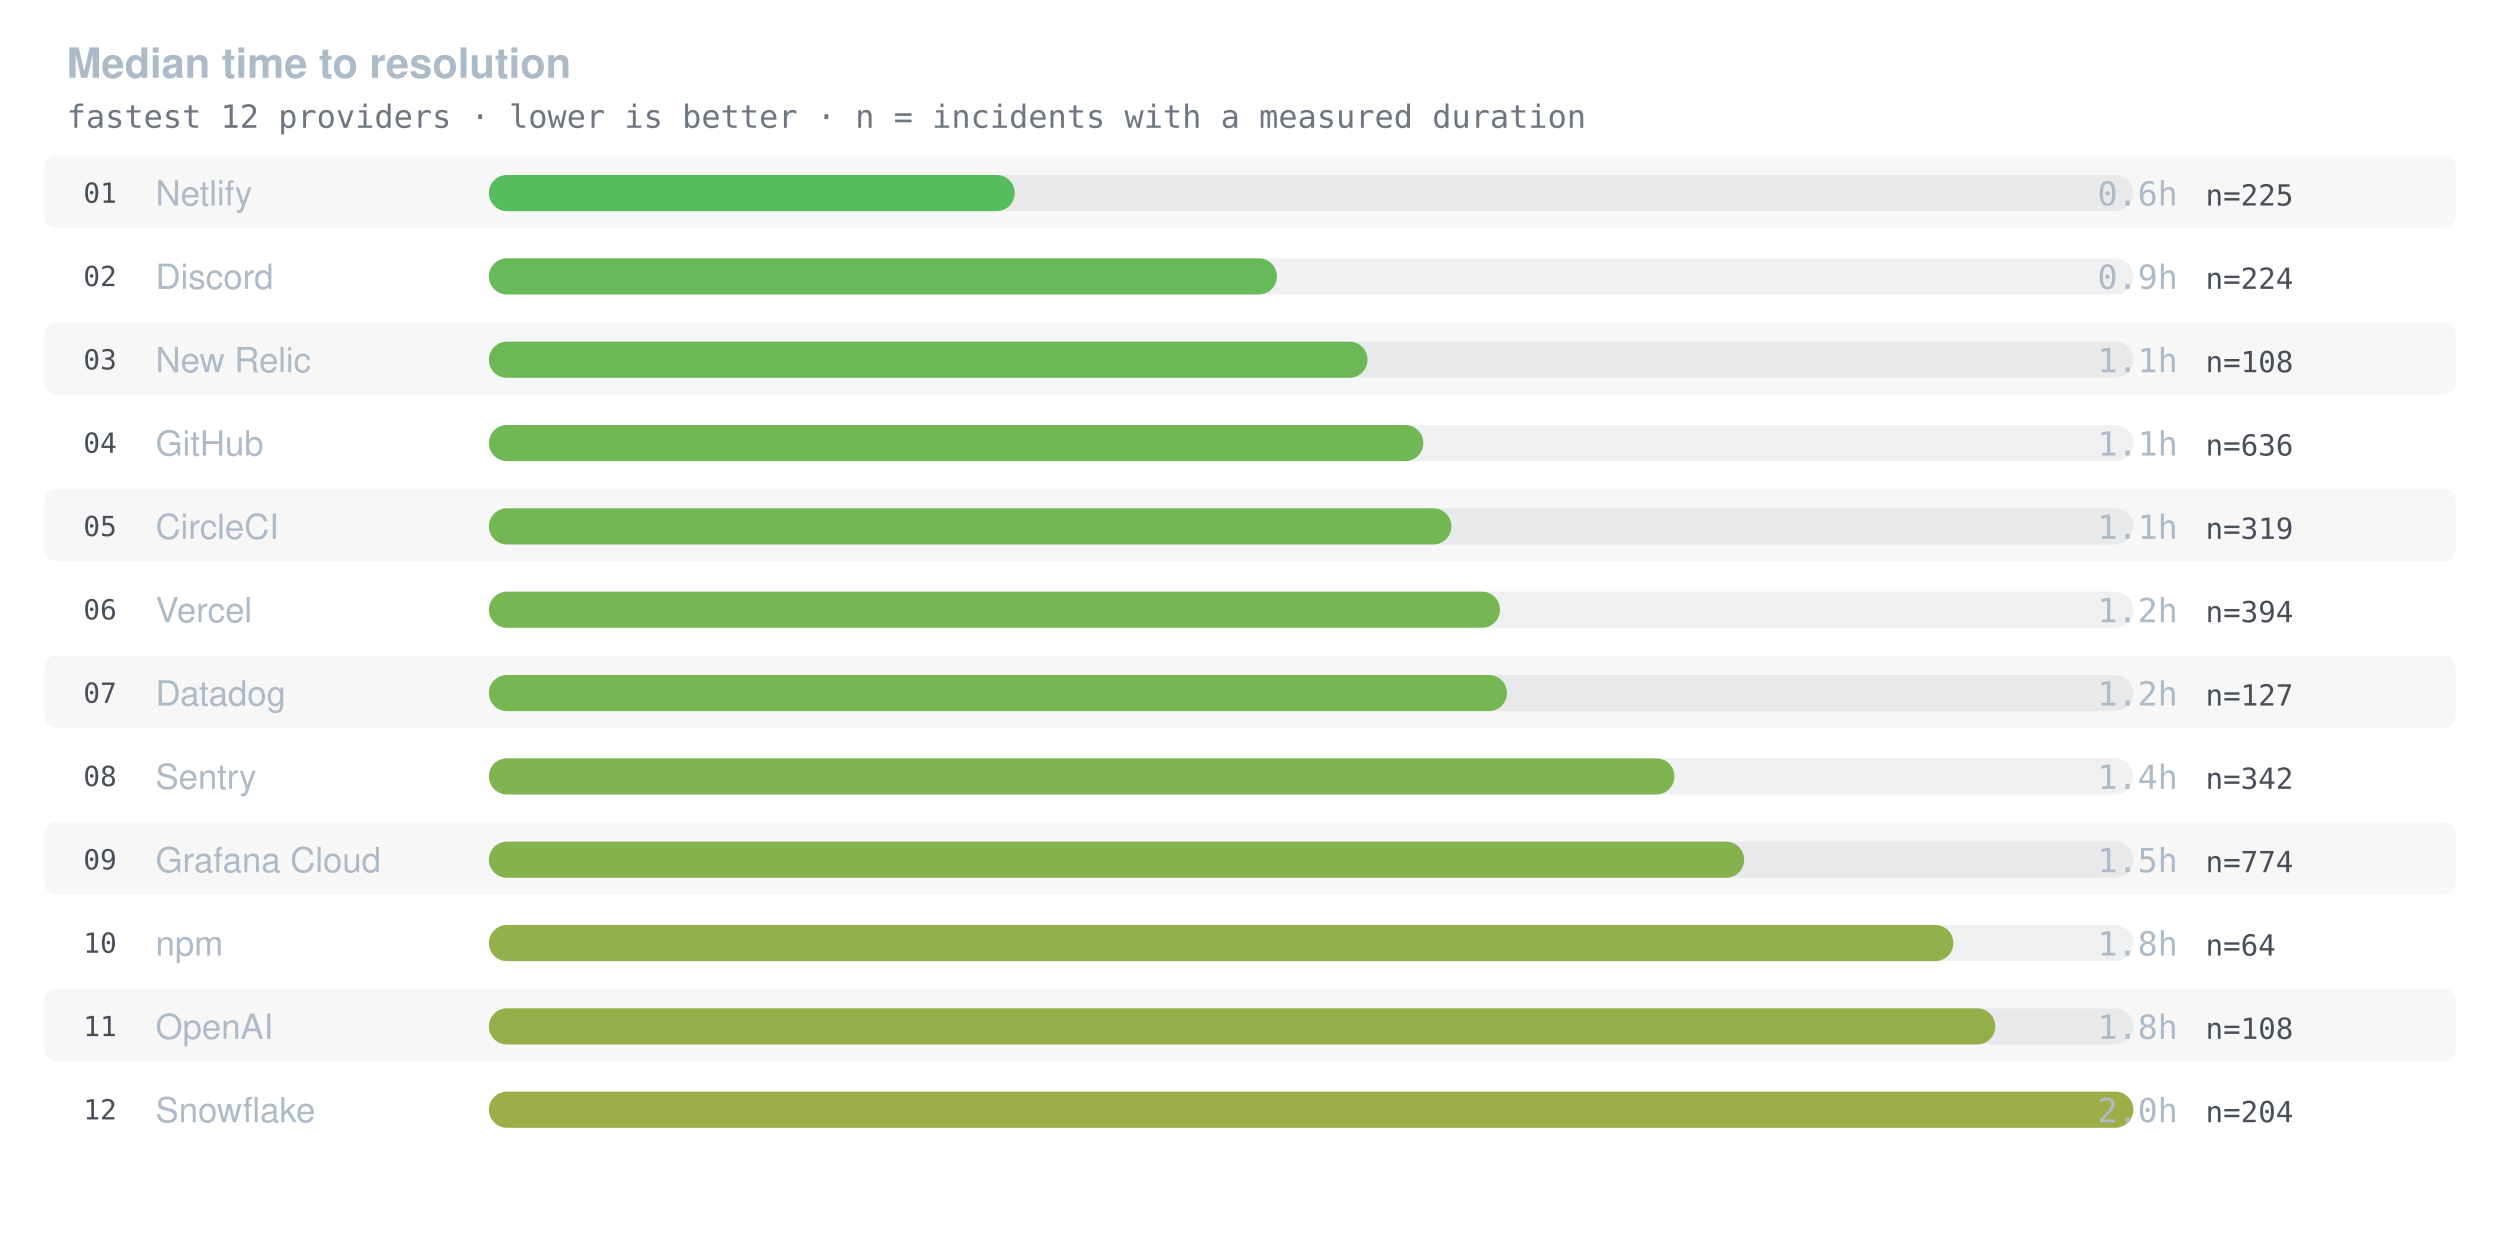
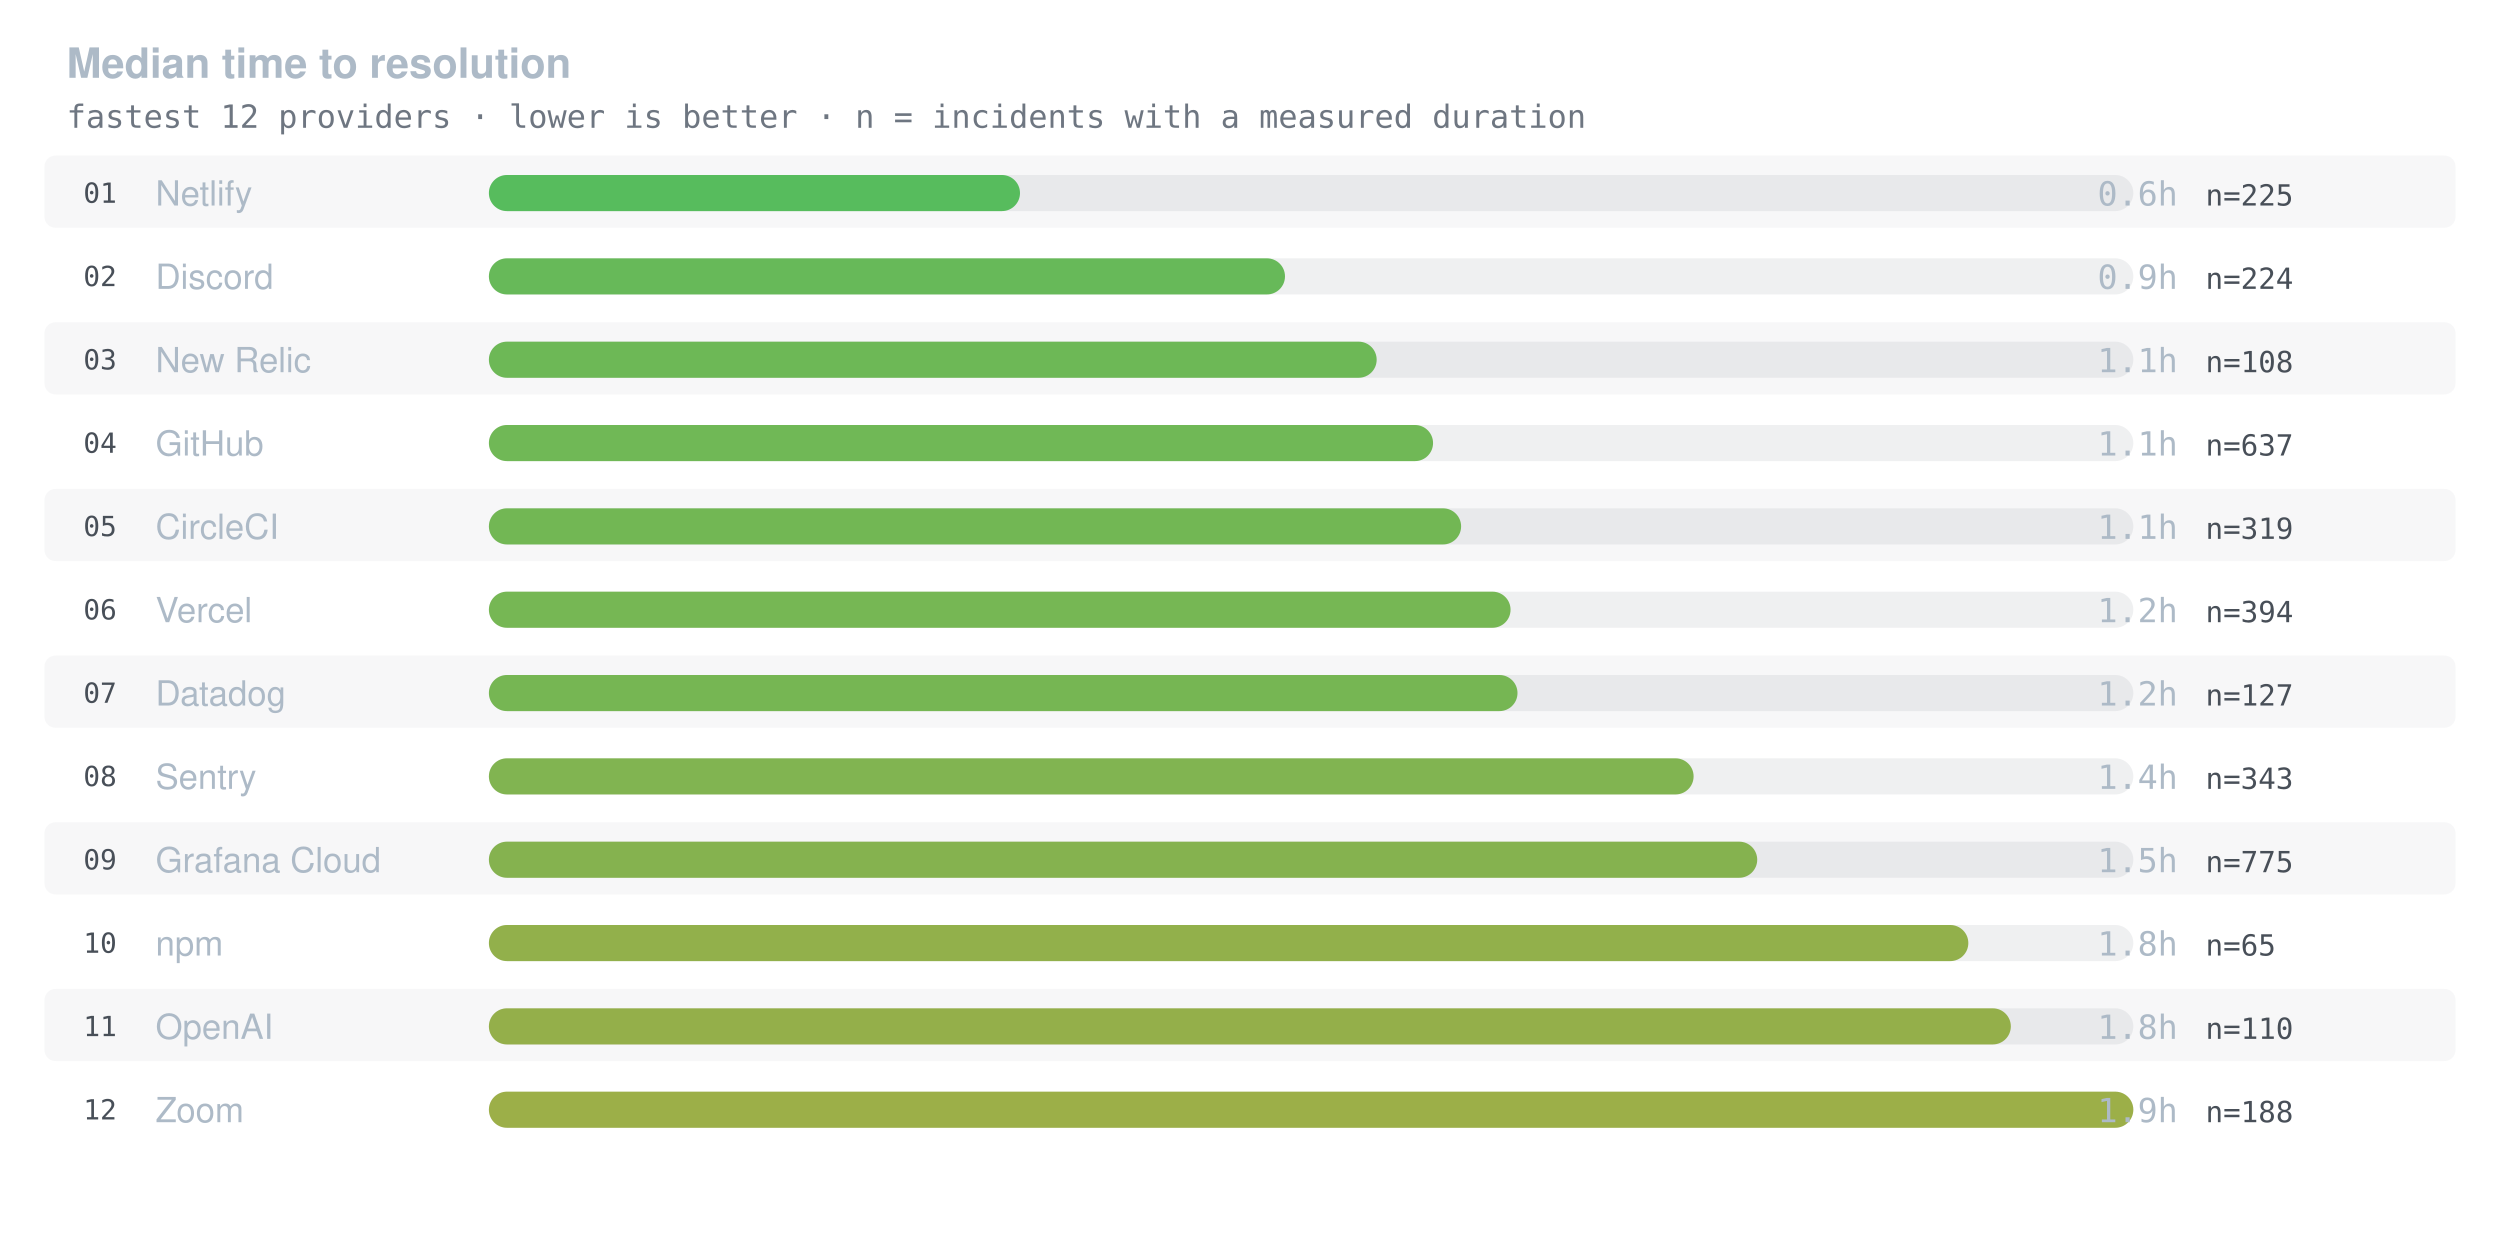
<svg xmlns="http://www.w3.org/2000/svg" viewBox="0 0 900 444" width="900" height="444" role="img">
  <text x="24" y="28" fill="#adbac7" font-size="15" font-family="-apple-system,BlinkMacSystemFont,Segoe UI,Helvetica,Arial,sans-serif" font-weight="600">Median time to resolution</text>
  <text x="24" y="46" fill="#6e7681" font-size="11.5" font-family="ui-monospace,SFMono-Regular,Menlo,Consolas,monospace">fastest 12 providers · lower is better · n = incidents with a measured duration</text>
  <rect x="16" y="56" width="868" height="26" rx="4" fill="#6e7681" opacity="0.055" />
  <text x="30" y="73" fill="#484f58" font-size="10" font-family="ui-monospace,SFMono-Regular,Menlo,Consolas,monospace">01</text>
  <text x="56" y="74" fill="#adbac7" font-size="12.5" font-family="-apple-system,BlinkMacSystemFont,Segoe UI,Helvetica,Arial,sans-serif">Netlify</text>
  <rect x="176" y="63" width="592" height="13" rx="6.5" fill="#6e7681" opacity="0.11" />
-   <rect x="176" y="63" width="189.3" height="13" rx="6.5" fill="#47b74e" opacity="0.9" />
+   <rect x="176" y="63" width="191.2" height="13" rx="6.5" fill="#47b74e" opacity="0.9" />
  <text x="784" y="74" fill="#adbac7" font-size="12" font-family="ui-monospace,SFMono-Regular,Menlo,Consolas,monospace" text-anchor="end">0.6h</text>
  <text x="794" y="74" fill="#484f58" font-size="10.5" font-family="ui-monospace,SFMono-Regular,Menlo,Consolas,monospace">n=225</text>
  <text x="30" y="103" fill="#484f58" font-size="10" font-family="ui-monospace,SFMono-Regular,Menlo,Consolas,monospace">02</text>
  <text x="56" y="104" fill="#adbac7" font-size="12.5" font-family="-apple-system,BlinkMacSystemFont,Segoe UI,Helvetica,Arial,sans-serif">Discord</text>
  <rect x="176" y="93" width="592" height="13" rx="6.5" fill="#6e7681" opacity="0.11" />
-   <rect x="176" y="93" width="283.7" height="13" rx="6.5" fill="#59b348" opacity="0.9" />
+   <rect x="176" y="93" width="286.6" height="13" rx="6.5" fill="#59b348" opacity="0.9" />
  <text x="784" y="104" fill="#adbac7" font-size="12" font-family="ui-monospace,SFMono-Regular,Menlo,Consolas,monospace" text-anchor="end">0.9h</text>
  <text x="794" y="104" fill="#484f58" font-size="10.5" font-family="ui-monospace,SFMono-Regular,Menlo,Consolas,monospace">n=224</text>
  <rect x="16" y="116" width="868" height="26" rx="4" fill="#6e7681" opacity="0.055" />
  <text x="30" y="133" fill="#484f58" font-size="10" font-family="ui-monospace,SFMono-Regular,Menlo,Consolas,monospace">03</text>
  <text x="56" y="134" fill="#adbac7" font-size="12.5" font-family="-apple-system,BlinkMacSystemFont,Segoe UI,Helvetica,Arial,sans-serif">New Relic</text>
  <rect x="176" y="123" width="592" height="13" rx="6.5" fill="#6e7681" opacity="0.11" />
-   <rect x="176" y="123" width="316.3" height="13" rx="6.5" fill="#5fb246" opacity="0.9" />
+   <rect x="176" y="123" width="319.6" height="13" rx="6.5" fill="#5fb246" opacity="0.9" />
  <text x="784" y="134" fill="#adbac7" font-size="12" font-family="ui-monospace,SFMono-Regular,Menlo,Consolas,monospace" text-anchor="end">1.1h</text>
  <text x="794" y="134" fill="#484f58" font-size="10.5" font-family="ui-monospace,SFMono-Regular,Menlo,Consolas,monospace">n=108</text>
  <text x="30" y="163" fill="#484f58" font-size="10" font-family="ui-monospace,SFMono-Regular,Menlo,Consolas,monospace">04</text>
  <text x="56" y="164" fill="#adbac7" font-size="12.5" font-family="-apple-system,BlinkMacSystemFont,Segoe UI,Helvetica,Arial,sans-serif">GitHub</text>
  <rect x="176" y="153" width="592" height="13" rx="6.5" fill="#6e7681" opacity="0.11" />
-   <rect x="176" y="153" width="336.4" height="13" rx="6.5" fill="#63b145" opacity="0.9" />
+   <rect x="176" y="153" width="339.9" height="13" rx="6.5" fill="#63b145" opacity="0.9" />
  <text x="784" y="164" fill="#adbac7" font-size="12" font-family="ui-monospace,SFMono-Regular,Menlo,Consolas,monospace" text-anchor="end">1.1h</text>
-   <text x="794" y="164" fill="#484f58" font-size="10.5" font-family="ui-monospace,SFMono-Regular,Menlo,Consolas,monospace">n=636</text>
+   <text x="794" y="164" fill="#484f58" font-size="10.5" font-family="ui-monospace,SFMono-Regular,Menlo,Consolas,monospace">n=637</text>
  <rect x="16" y="176" width="868" height="26" rx="4" fill="#6e7681" opacity="0.055" />
  <text x="30" y="193" fill="#484f58" font-size="10" font-family="ui-monospace,SFMono-Regular,Menlo,Consolas,monospace">05</text>
  <text x="56" y="194" fill="#adbac7" font-size="12.5" font-family="-apple-system,BlinkMacSystemFont,Segoe UI,Helvetica,Arial,sans-serif">CircleCI</text>
  <rect x="176" y="183" width="592" height="13" rx="6.5" fill="#6e7681" opacity="0.11" />
-   <rect x="176" y="183" width="346.5" height="13" rx="6.5" fill="#65b144" opacity="0.9" />
+   <rect x="176" y="183" width="350.0" height="13" rx="6.5" fill="#65b144" opacity="0.9" />
  <text x="784" y="194" fill="#adbac7" font-size="12" font-family="ui-monospace,SFMono-Regular,Menlo,Consolas,monospace" text-anchor="end">1.1h</text>
  <text x="794" y="194" fill="#484f58" font-size="10.5" font-family="ui-monospace,SFMono-Regular,Menlo,Consolas,monospace">n=319</text>
  <text x="30" y="223" fill="#484f58" font-size="10" font-family="ui-monospace,SFMono-Regular,Menlo,Consolas,monospace">06</text>
  <text x="56" y="224" fill="#adbac7" font-size="12.5" font-family="-apple-system,BlinkMacSystemFont,Segoe UI,Helvetica,Arial,sans-serif">Vercel</text>
  <rect x="176" y="213" width="592" height="13" rx="6.5" fill="#6e7681" opacity="0.11" />
-   <rect x="176" y="213" width="364.0" height="13" rx="6.5" fill="#69b043" opacity="0.9" />
+   <rect x="176" y="213" width="367.8" height="13" rx="6.5" fill="#69b043" opacity="0.9" />
  <text x="784" y="224" fill="#adbac7" font-size="12" font-family="ui-monospace,SFMono-Regular,Menlo,Consolas,monospace" text-anchor="end">1.2h</text>
  <text x="794" y="224" fill="#484f58" font-size="10.5" font-family="ui-monospace,SFMono-Regular,Menlo,Consolas,monospace">n=394</text>
  <rect x="16" y="236" width="868" height="26" rx="4" fill="#6e7681" opacity="0.055" />
  <text x="30" y="253" fill="#484f58" font-size="10" font-family="ui-monospace,SFMono-Regular,Menlo,Consolas,monospace">07</text>
  <text x="56" y="254" fill="#adbac7" font-size="12.5" font-family="-apple-system,BlinkMacSystemFont,Segoe UI,Helvetica,Arial,sans-serif">Datadog</text>
  <rect x="176" y="243" width="592" height="13" rx="6.5" fill="#6e7681" opacity="0.11" />
-   <rect x="176" y="243" width="366.5" height="13" rx="6.5" fill="#69b043" opacity="0.9" />
+   <rect x="176" y="243" width="370.3" height="13" rx="6.5" fill="#69b043" opacity="0.9" />
  <text x="784" y="254" fill="#adbac7" font-size="12" font-family="ui-monospace,SFMono-Regular,Menlo,Consolas,monospace" text-anchor="end">1.2h</text>
  <text x="794" y="254" fill="#484f58" font-size="10.5" font-family="ui-monospace,SFMono-Regular,Menlo,Consolas,monospace">n=127</text>
  <text x="30" y="283" fill="#484f58" font-size="10" font-family="ui-monospace,SFMono-Regular,Menlo,Consolas,monospace">08</text>
  <text x="56" y="284" fill="#adbac7" font-size="12.5" font-family="-apple-system,BlinkMacSystemFont,Segoe UI,Helvetica,Arial,sans-serif">Sentry</text>
  <rect x="176" y="273" width="592" height="13" rx="6.5" fill="#6e7681" opacity="0.11" />
-   <rect x="176" y="273" width="426.8" height="13" rx="6.5" fill="#75ad3f" opacity="0.9" />
+   <rect x="176" y="273" width="433.7" height="13" rx="6.5" fill="#75ad3f" opacity="0.9" />
  <text x="784" y="284" fill="#adbac7" font-size="12" font-family="ui-monospace,SFMono-Regular,Menlo,Consolas,monospace" text-anchor="end">1.4h</text>
-   <text x="794" y="284" fill="#484f58" font-size="10.5" font-family="ui-monospace,SFMono-Regular,Menlo,Consolas,monospace">n=342</text>
+   <text x="794" y="284" fill="#484f58" font-size="10.5" font-family="ui-monospace,SFMono-Regular,Menlo,Consolas,monospace">n=343</text>
  <rect x="16" y="296" width="868" height="26" rx="4" fill="#6e7681" opacity="0.055" />
  <text x="30" y="313" fill="#484f58" font-size="10" font-family="ui-monospace,SFMono-Regular,Menlo,Consolas,monospace">09</text>
  <text x="56" y="314" fill="#adbac7" font-size="12.5" font-family="-apple-system,BlinkMacSystemFont,Segoe UI,Helvetica,Arial,sans-serif">Grafana Cloud</text>
  <rect x="176" y="303" width="592" height="13" rx="6.5" fill="#6e7681" opacity="0.11" />
-   <rect x="176" y="303" width="451.9" height="13" rx="6.5" fill="#7aac3e" opacity="0.9" />
+   <rect x="176" y="303" width="456.6" height="13" rx="6.5" fill="#7aac3e" opacity="0.9" />
  <text x="784" y="314" fill="#adbac7" font-size="12" font-family="ui-monospace,SFMono-Regular,Menlo,Consolas,monospace" text-anchor="end">1.5h</text>
-   <text x="794" y="314" fill="#484f58" font-size="10.5" font-family="ui-monospace,SFMono-Regular,Menlo,Consolas,monospace">n=774</text>
+   <text x="794" y="314" fill="#484f58" font-size="10.5" font-family="ui-monospace,SFMono-Regular,Menlo,Consolas,monospace">n=775</text>
  <text x="30" y="343" fill="#484f58" font-size="10" font-family="ui-monospace,SFMono-Regular,Menlo,Consolas,monospace">10</text>
  <text x="56" y="344" fill="#adbac7" font-size="12.5" font-family="-apple-system,BlinkMacSystemFont,Segoe UI,Helvetica,Arial,sans-serif">npm</text>
  <rect x="176" y="333" width="592" height="13" rx="6.5" fill="#6e7681" opacity="0.11" />
-   <rect x="176" y="333" width="527.2" height="13" rx="6.5" fill="#88a939" opacity="0.9" />
+   <rect x="176" y="333" width="532.6" height="13" rx="6.5" fill="#88a939" opacity="0.9" />
  <text x="784" y="344" fill="#adbac7" font-size="12" font-family="ui-monospace,SFMono-Regular,Menlo,Consolas,monospace" text-anchor="end">1.8h</text>
-   <text x="794" y="344" fill="#484f58" font-size="10.5" font-family="ui-monospace,SFMono-Regular,Menlo,Consolas,monospace">n=64</text>
+   <text x="794" y="344" fill="#484f58" font-size="10.5" font-family="ui-monospace,SFMono-Regular,Menlo,Consolas,monospace">n=65</text>
  <rect x="16" y="356" width="868" height="26" rx="4" fill="#6e7681" opacity="0.055" />
  <text x="30" y="373" fill="#484f58" font-size="10" font-family="ui-monospace,SFMono-Regular,Menlo,Consolas,monospace">11</text>
  <text x="56" y="374" fill="#adbac7" font-size="12.5" font-family="-apple-system,BlinkMacSystemFont,Segoe UI,Helvetica,Arial,sans-serif">OpenAI</text>
  <rect x="176" y="363" width="592" height="13" rx="6.5" fill="#6e7681" opacity="0.11" />
-   <rect x="176" y="363" width="542.3" height="13" rx="6.5" fill="#8ba838" opacity="0.9" />
+   <rect x="176" y="363" width="547.9" height="13" rx="6.5" fill="#8ba838" opacity="0.9" />
  <text x="784" y="374" fill="#adbac7" font-size="12" font-family="ui-monospace,SFMono-Regular,Menlo,Consolas,monospace" text-anchor="end">1.8h</text>
-   <text x="794" y="374" fill="#484f58" font-size="10.5" font-family="ui-monospace,SFMono-Regular,Menlo,Consolas,monospace">n=108</text>
+   <text x="794" y="374" fill="#484f58" font-size="10.5" font-family="ui-monospace,SFMono-Regular,Menlo,Consolas,monospace">n=110</text>
  <text x="30" y="403" fill="#484f58" font-size="10" font-family="ui-monospace,SFMono-Regular,Menlo,Consolas,monospace">12</text>
-   <text x="56" y="404" fill="#adbac7" font-size="12.5" font-family="-apple-system,BlinkMacSystemFont,Segoe UI,Helvetica,Arial,sans-serif">Snowflake</text>
+   <text x="56" y="404" fill="#adbac7" font-size="12.5" font-family="-apple-system,BlinkMacSystemFont,Segoe UI,Helvetica,Arial,sans-serif">Zoom</text>
  <rect x="176" y="393" width="592" height="13" rx="6.5" fill="#6e7681" opacity="0.11" />
-   <rect x="176" y="393" width="592.0" height="13" rx="6.5" fill="#95a635" opacity="0.9" />
-   <text x="784" y="404" fill="#adbac7" font-size="12" font-family="ui-monospace,SFMono-Regular,Menlo,Consolas,monospace" text-anchor="end">2.0h</text>
-   <text x="794" y="404" fill="#484f58" font-size="10.5" font-family="ui-monospace,SFMono-Regular,Menlo,Consolas,monospace">n=204</text>
+   <rect x="176" y="393" width="592.0" height="13" rx="6.5" fill="#94a735" opacity="0.9" />
+   <text x="784" y="404" fill="#adbac7" font-size="12" font-family="ui-monospace,SFMono-Regular,Menlo,Consolas,monospace" text-anchor="end">1.9h</text>
+   <text x="794" y="404" fill="#484f58" font-size="10.5" font-family="ui-monospace,SFMono-Regular,Menlo,Consolas,monospace">n=188</text>
</svg>
